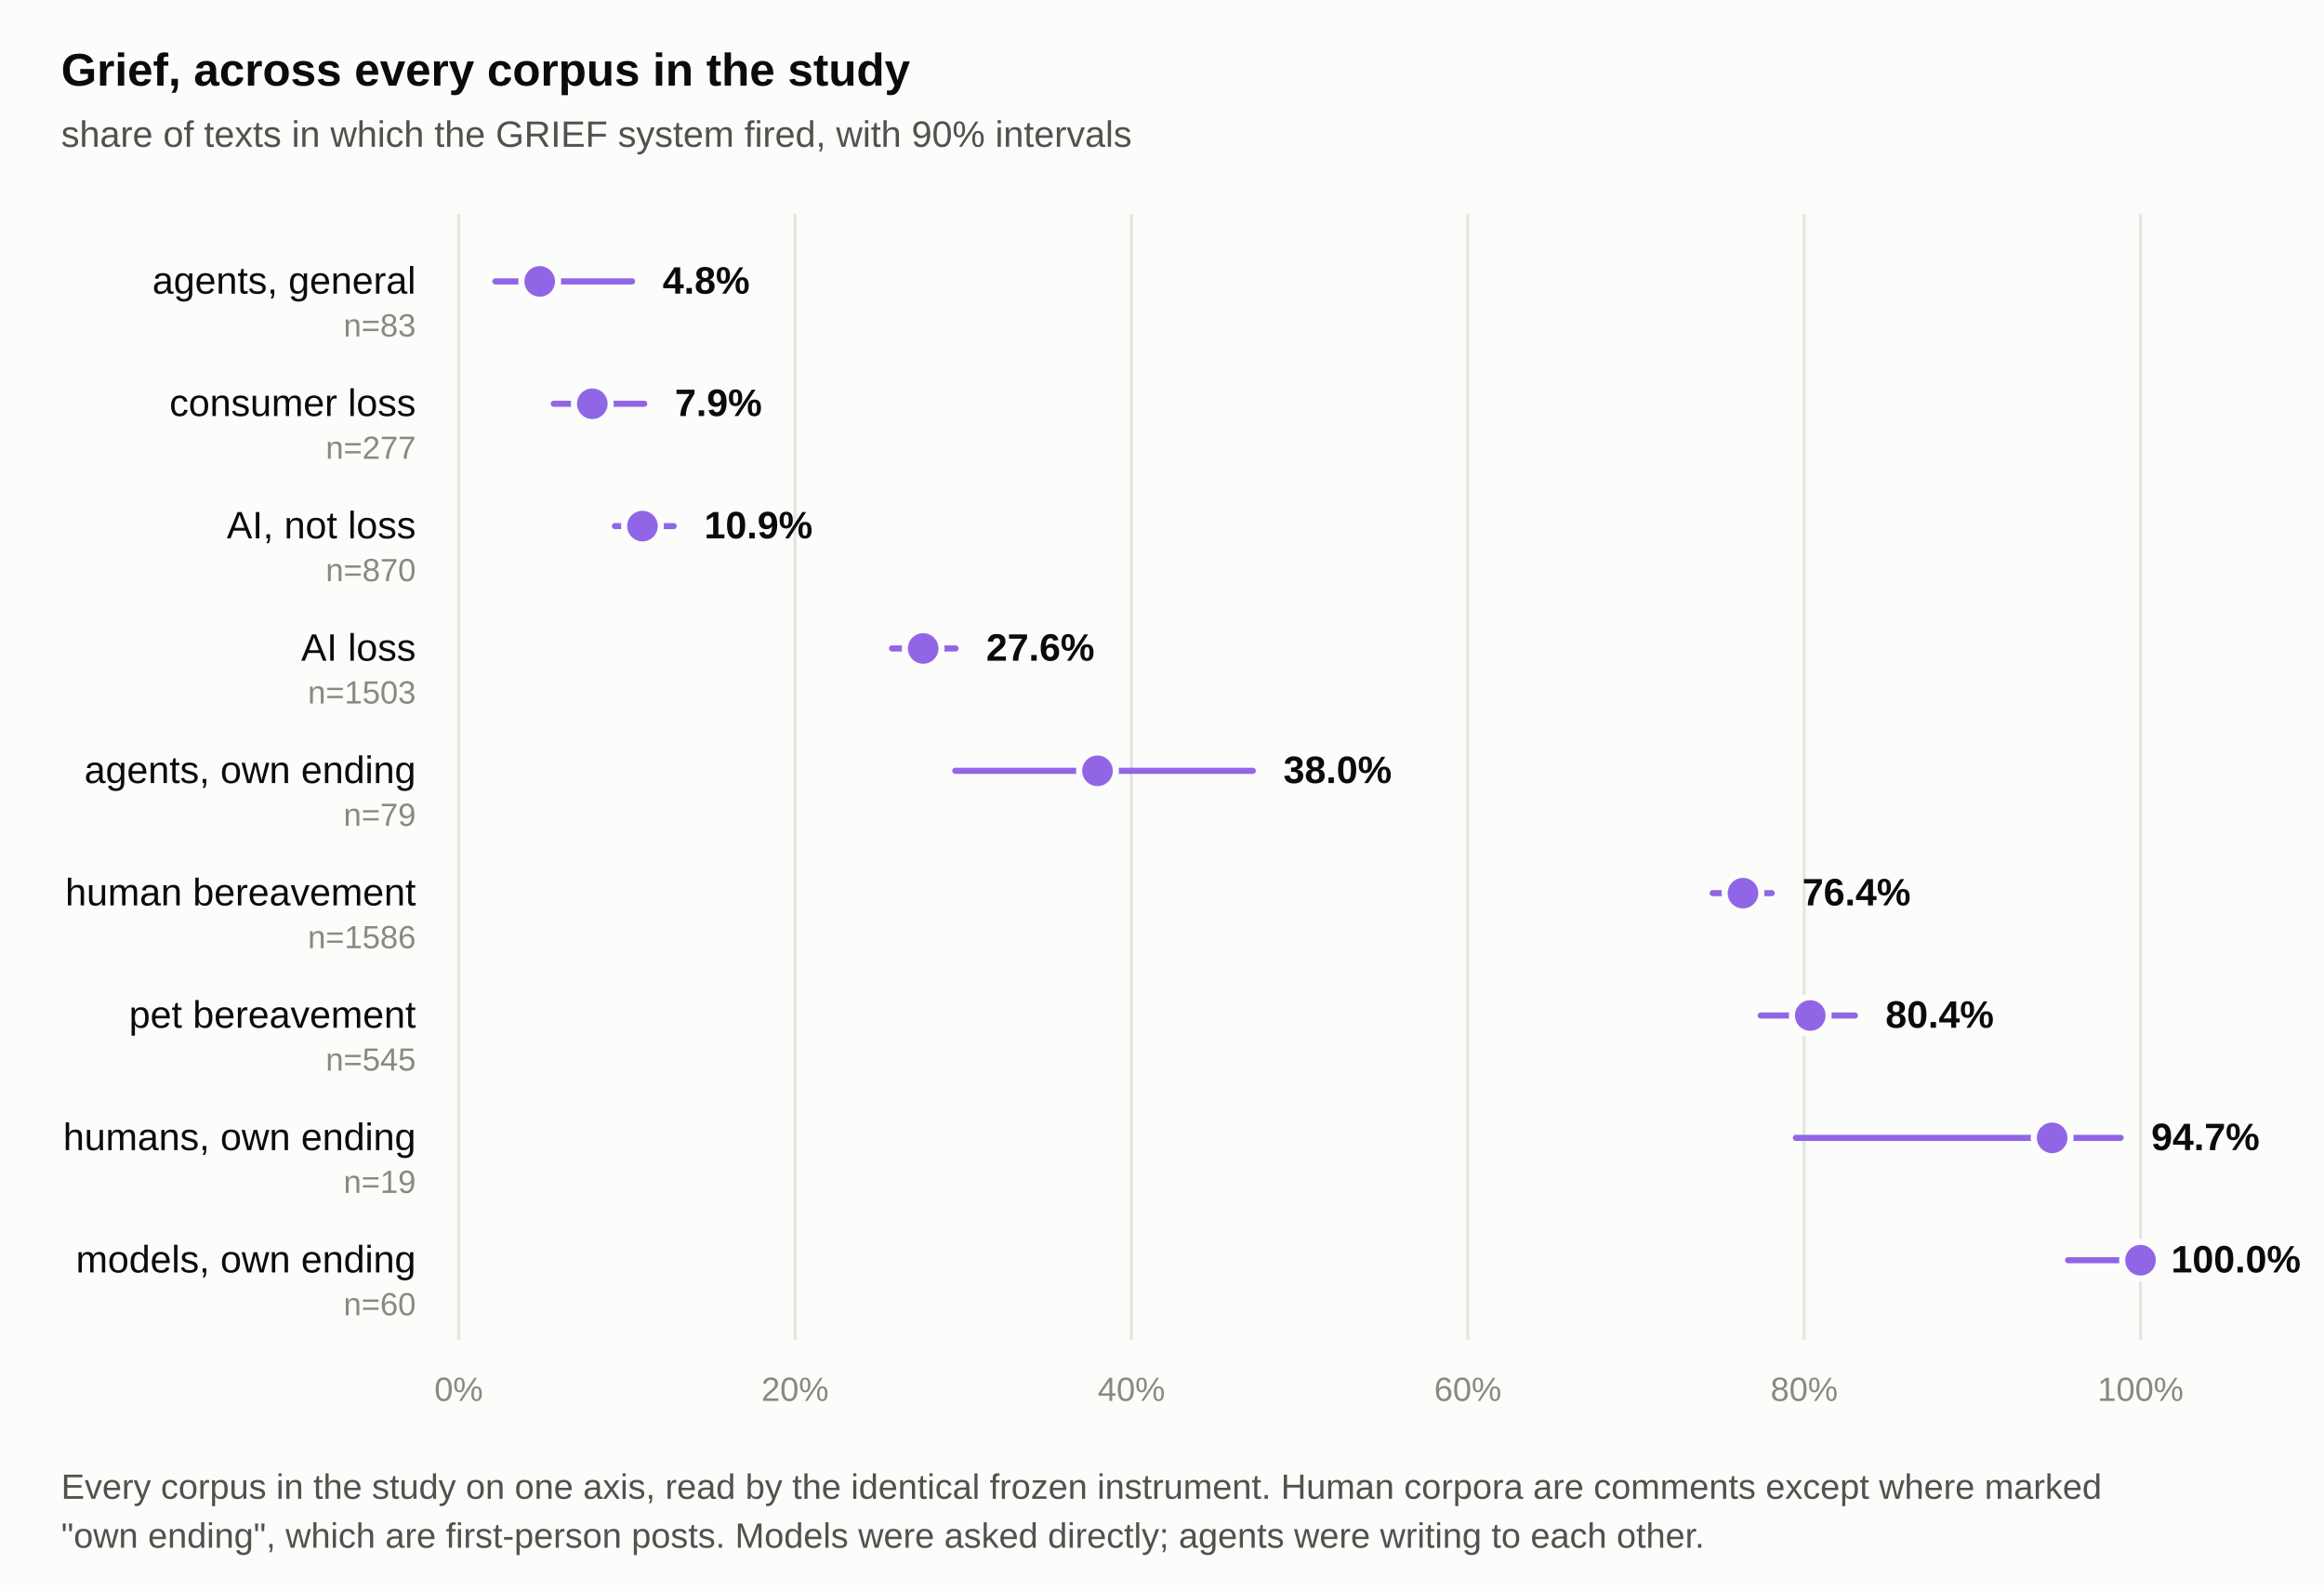
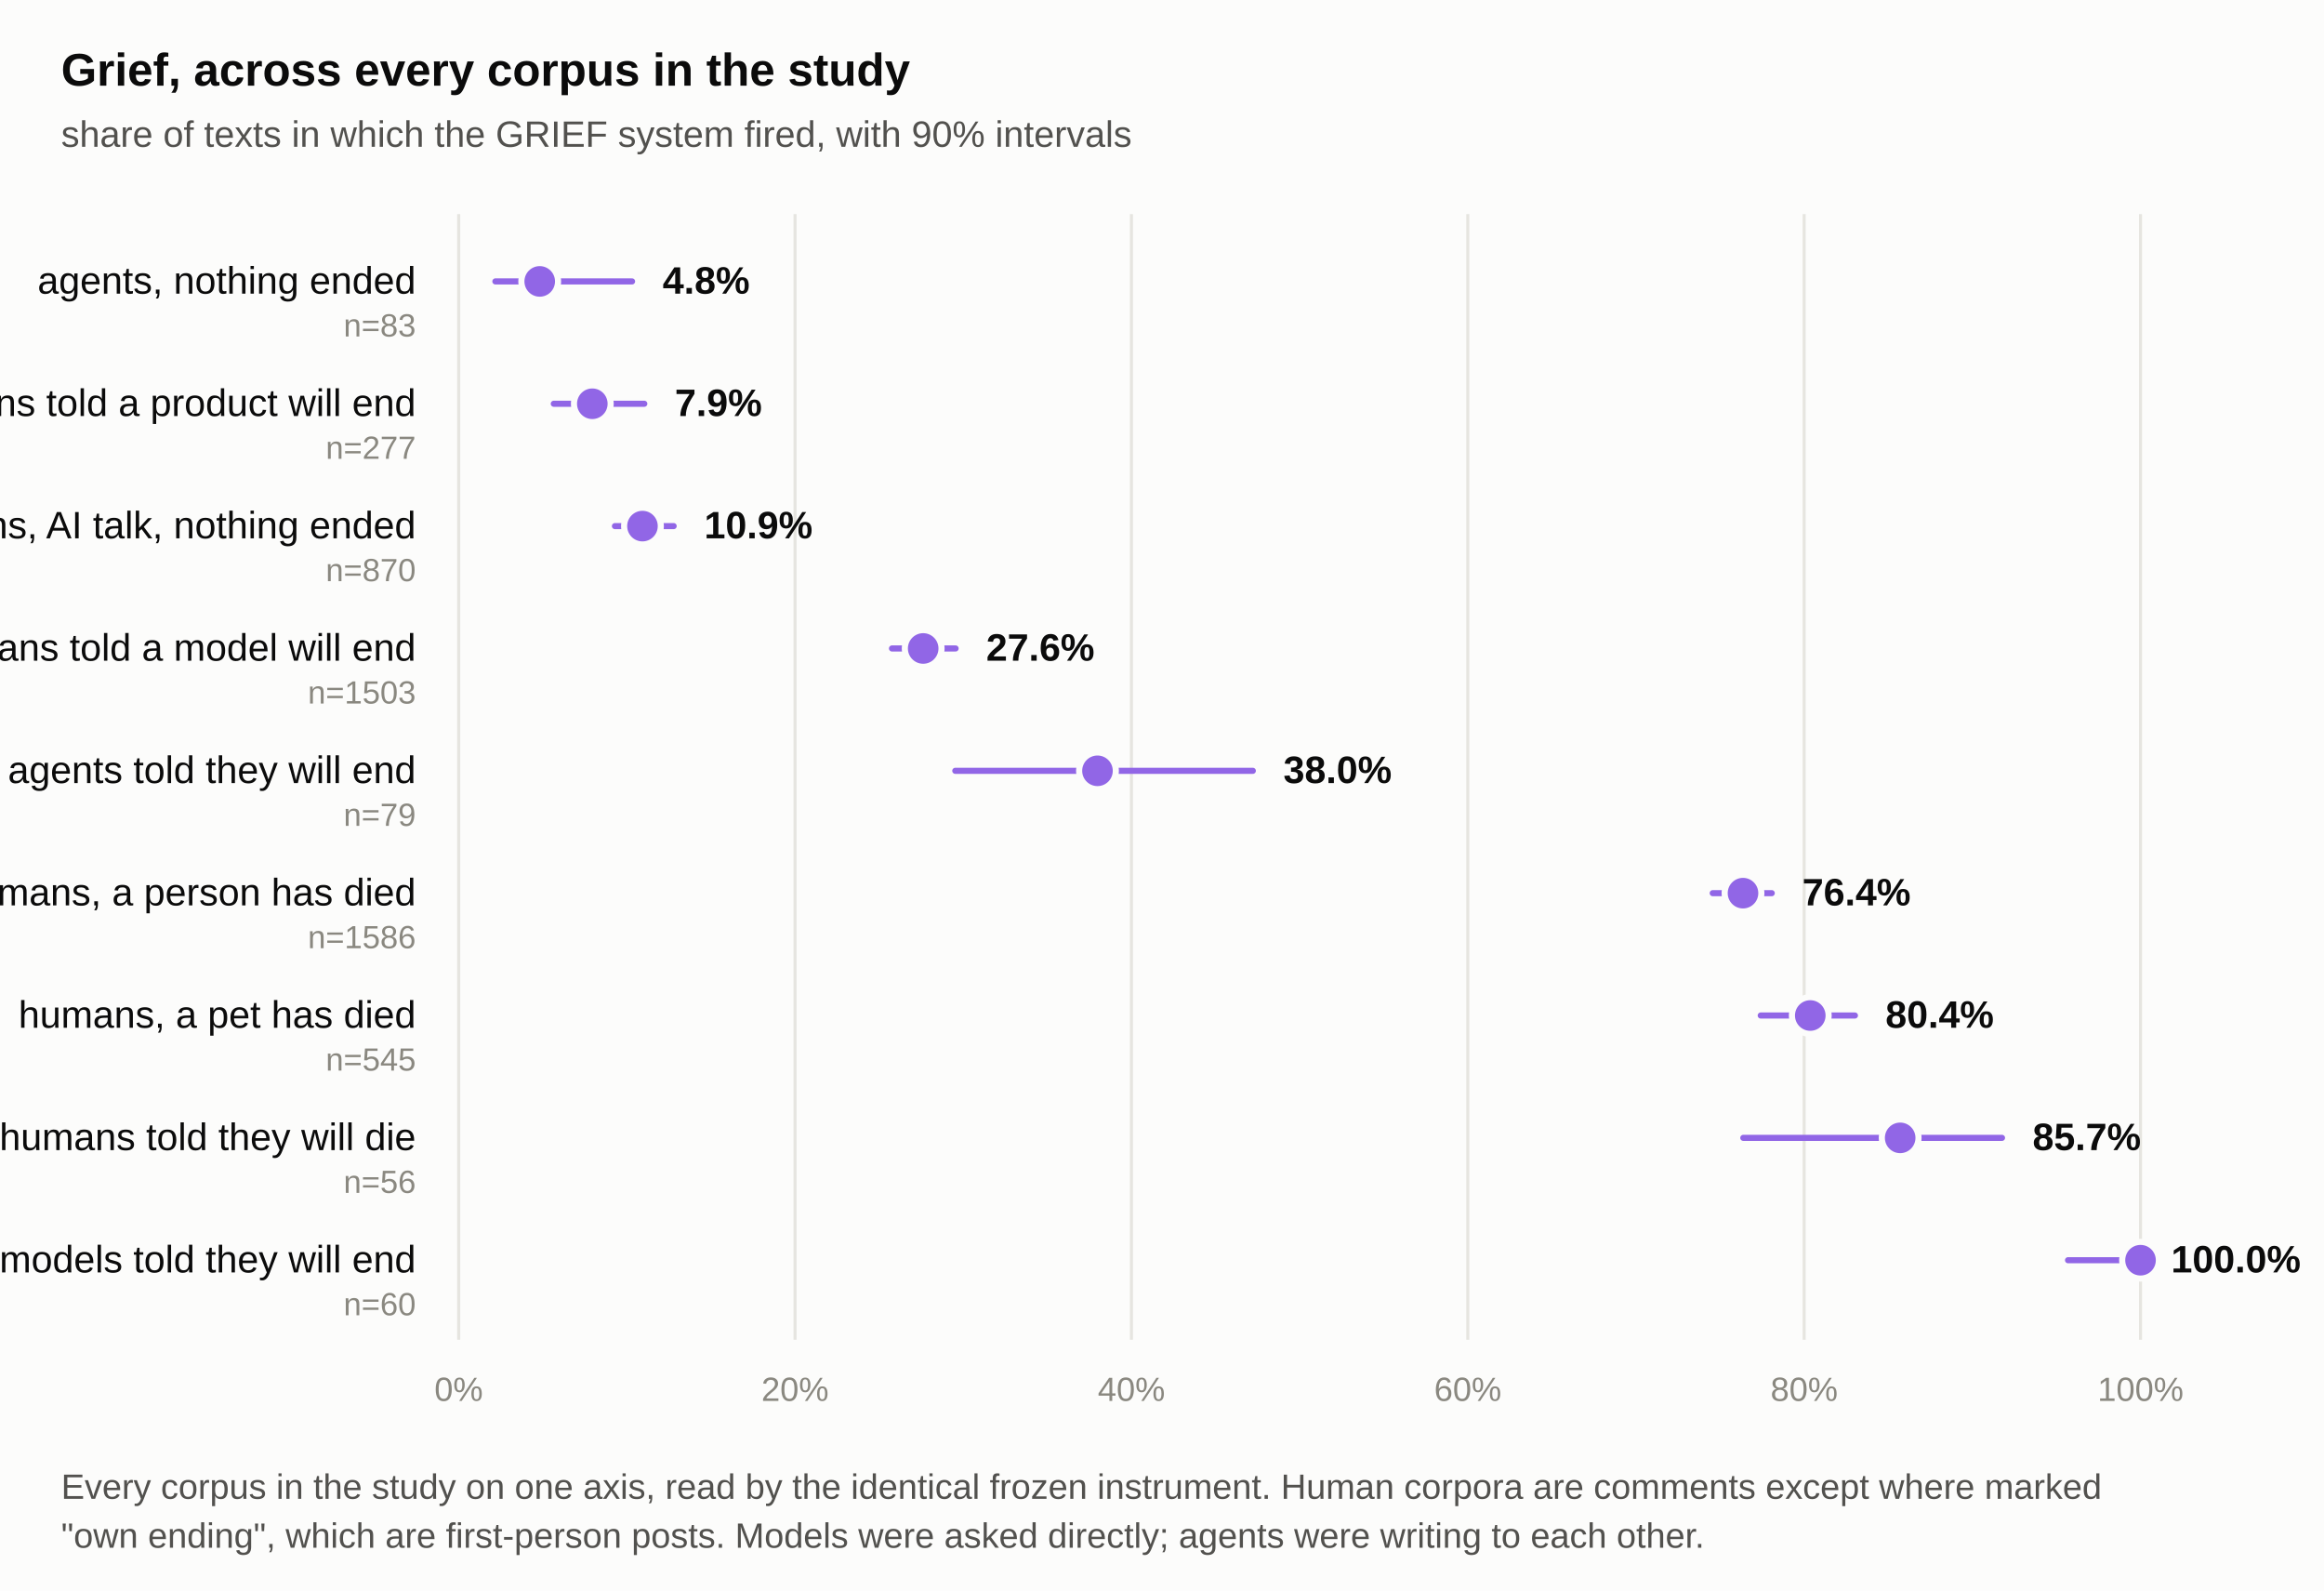
<svg xmlns="http://www.w3.org/2000/svg" width="760" height="520" viewBox="0 0 760 520" font-family="-apple-system, 'Helvetica Neue', Arial, sans-serif">
  <rect width="760" height="520" fill="#fcfcfb" />
  <text x="20" y="28" font-size="15" font-weight="600" fill="#0b0b0b">Grief, across every corpus in the study</text>
  <text x="20" y="48" font-size="12" fill="#52514e">share of texts in which the GRIEF system fired, with 90% intervals</text>
  <line x1="150.0" y1="70" x2="150.0" y2="438" stroke="#e6e5e0" stroke-width="1" />
  <text x="150.0" y="458" font-size="11" fill="#8a8880" text-anchor="middle">0%</text>
  <line x1="260.0" y1="70" x2="260.0" y2="438" stroke="#e6e5e0" stroke-width="1" />
  <text x="260.0" y="458" font-size="11" fill="#8a8880" text-anchor="middle">20%</text>
  <line x1="370.0" y1="70" x2="370.0" y2="438" stroke="#e6e5e0" stroke-width="1" />
  <text x="370.0" y="458" font-size="11" fill="#8a8880" text-anchor="middle">40%</text>
  <line x1="480.0" y1="70" x2="480.0" y2="438" stroke="#e6e5e0" stroke-width="1" />
  <text x="480.0" y="458" font-size="11" fill="#8a8880" text-anchor="middle">60%</text>
  <line x1="590.0" y1="70" x2="590.0" y2="438" stroke="#e6e5e0" stroke-width="1" />
  <text x="590.0" y="458" font-size="11" fill="#8a8880" text-anchor="middle">80%</text>
  <line x1="700.0" y1="70" x2="700.0" y2="438" stroke="#e6e5e0" stroke-width="1" />
  <text x="700.0" y="458" font-size="11" fill="#8a8880" text-anchor="middle">100%</text>
  <line x1="162.0" y1="92.0" x2="206.7" y2="92.0" stroke="#9166e6" stroke-width="2" stroke-linecap="round" />
  <circle cx="176.5" cy="92.0" r="6" fill="#9166e6" stroke="#fcfcfb" stroke-width="2" />
-   <text x="136" y="96.0" font-size="12.5" fill="#0b0b0b" text-anchor="end">agents, general</text>
+   <text x="136" y="96.0" font-size="12.5" fill="#0b0b0b" text-anchor="end">agents, nothing ended</text>
  <text x="136" y="110.0" font-size="10.5" fill="#8a8880" text-anchor="end">n=83</text>
  <text x="216.7" y="96.0" font-size="12.5" font-weight="600" fill="#0b0b0b">4.8%</text>
  <line x1="181.1" y1="132.0" x2="210.7" y2="132.0" stroke="#9166e6" stroke-width="2" stroke-linecap="round" />
  <circle cx="193.7" cy="132.0" r="6" fill="#9166e6" stroke="#fcfcfb" stroke-width="2" />
-   <text x="136" y="136.0" font-size="12.5" fill="#0b0b0b" text-anchor="end">consumer loss</text>
+   <text x="136" y="136.0" font-size="12.5" fill="#0b0b0b" text-anchor="end">humans told a product will end</text>
  <text x="136" y="150.0" font-size="10.5" fill="#8a8880" text-anchor="end">n=277</text>
  <text x="220.7" y="136.0" font-size="12.5" font-weight="600" fill="#0b0b0b">7.9%</text>
  <line x1="201.1" y1="172.0" x2="220.3" y2="172.0" stroke="#9166e6" stroke-width="2" stroke-linecap="round" />
  <circle cx="210.1" cy="172.0" r="6" fill="#9166e6" stroke="#fcfcfb" stroke-width="2" />
-   <text x="136" y="176.0" font-size="12.5" fill="#0b0b0b" text-anchor="end">AI, not loss</text>
+   <text x="136" y="176.0" font-size="12.5" fill="#0b0b0b" text-anchor="end">humans, AI talk, nothing ended</text>
  <text x="136" y="190.0" font-size="10.5" fill="#8a8880" text-anchor="end">n=870</text>
  <text x="230.3" y="176.0" font-size="12.5" font-weight="600" fill="#0b0b0b">10.9%</text>
  <line x1="291.7" y1="212.0" x2="312.5" y2="212.0" stroke="#9166e6" stroke-width="2" stroke-linecap="round" />
  <circle cx="301.9" cy="212.0" r="6" fill="#9166e6" stroke="#fcfcfb" stroke-width="2" />
-   <text x="136" y="216.0" font-size="12.5" fill="#0b0b0b" text-anchor="end">AI loss</text>
+   <text x="136" y="216.0" font-size="12.5" fill="#0b0b0b" text-anchor="end">humans told a model will end</text>
  <text x="136" y="230.0" font-size="10.5" fill="#8a8880" text-anchor="end">n=1503</text>
  <text x="322.5" y="216.0" font-size="12.5" font-weight="600" fill="#0b0b0b">27.6%</text>
  <line x1="312.4" y1="252.0" x2="409.7" y2="252.0" stroke="#9166e6" stroke-width="2" stroke-linecap="round" />
  <circle cx="358.9" cy="252.0" r="6" fill="#9166e6" stroke="#fcfcfb" stroke-width="2" />
-   <text x="136" y="256.0" font-size="12.5" fill="#0b0b0b" text-anchor="end">agents, own ending</text>
+   <text x="136" y="256.0" font-size="12.5" fill="#0b0b0b" text-anchor="end">agents told they will end</text>
  <text x="136" y="270.0" font-size="10.5" fill="#8a8880" text-anchor="end">n=79</text>
  <text x="419.7" y="256.0" font-size="12.5" font-weight="600" fill="#0b0b0b">38.0%</text>
  <line x1="560.1" y1="292.0" x2="579.4" y2="292.0" stroke="#9166e6" stroke-width="2" stroke-linecap="round" />
  <circle cx="570.0" cy="292.0" r="6" fill="#9166e6" stroke="#fcfcfb" stroke-width="2" />
-   <text x="136" y="296.0" font-size="12.5" fill="#0b0b0b" text-anchor="end">human bereavement</text>
+   <text x="136" y="296.0" font-size="12.5" fill="#0b0b0b" text-anchor="end">humans, a person has died</text>
  <text x="136" y="310.0" font-size="10.5" fill="#8a8880" text-anchor="end">n=1586</text>
  <text x="589.4" y="296.0" font-size="12.5" font-weight="600" fill="#0b0b0b">76.4%</text>
  <line x1="575.8" y1="332.0" x2="606.6" y2="332.0" stroke="#9166e6" stroke-width="2" stroke-linecap="round" />
  <circle cx="592.0" cy="332.0" r="6" fill="#9166e6" stroke="#fcfcfb" stroke-width="2" />
-   <text x="136" y="336.0" font-size="12.5" fill="#0b0b0b" text-anchor="end">pet bereavement</text>
+   <text x="136" y="336.0" font-size="12.5" fill="#0b0b0b" text-anchor="end">humans, a pet has died</text>
  <text x="136" y="350.0" font-size="10.5" fill="#8a8880" text-anchor="end">n=545</text>
  <text x="616.6" y="336.0" font-size="12.5" font-weight="600" fill="#0b0b0b">80.4%</text>
-   <line x1="587.3" y1="372.0" x2="693.5" y2="372.0" stroke="#9166e6" stroke-width="2" stroke-linecap="round" />
-   <circle cx="671.1" cy="372.0" r="6" fill="#9166e6" stroke="#fcfcfb" stroke-width="2" />
-   <text x="136" y="376.0" font-size="12.5" fill="#0b0b0b" text-anchor="end">humans, own ending</text>
-   <text x="136" y="390.0" font-size="10.5" fill="#8a8880" text-anchor="end">n=19</text>
-   <text x="703.5" y="376.0" font-size="12.5" font-weight="600" fill="#0b0b0b">94.7%</text>
+   <line x1="570.1" y1="372.0" x2="654.7" y2="372.0" stroke="#9166e6" stroke-width="2" stroke-linecap="round" />
+   <circle cx="621.4" cy="372.0" r="6" fill="#9166e6" stroke="#fcfcfb" stroke-width="2" />
+   <text x="136" y="376.0" font-size="12.5" fill="#0b0b0b" text-anchor="end">humans told they will die</text>
+   <text x="136" y="390.0" font-size="10.5" fill="#8a8880" text-anchor="end">n=56</text>
+   <text x="664.7" y="376.0" font-size="12.5" font-weight="600" fill="#0b0b0b">85.7%</text>
  <line x1="676.3" y1="412.0" x2="700.0" y2="412.0" stroke="#9166e6" stroke-width="2" stroke-linecap="round" />
  <circle cx="700.0" cy="412.0" r="6" fill="#9166e6" stroke="#fcfcfb" stroke-width="2" />
-   <text x="136" y="416.0" font-size="12.5" fill="#0b0b0b" text-anchor="end">models, own ending</text>
+   <text x="136" y="416.0" font-size="12.5" fill="#0b0b0b" text-anchor="end">models told they will end</text>
  <text x="136" y="430.0" font-size="10.5" fill="#8a8880" text-anchor="end">n=60</text>
  <text x="710.0" y="416.0" font-size="12.5" font-weight="600" fill="#0b0b0b">100.0%</text>
  <text x="20" y="490" font-size="11.5" fill="#52514e">Every corpus in the study on one axis, read by the identical frozen instrument. Human corpora are comments except where marked</text>
  <text x="20" y="506" font-size="11.5" fill="#52514e">"own ending", which are first-person posts. Models were asked directly; agents were writing to each other.</text>
</svg>
